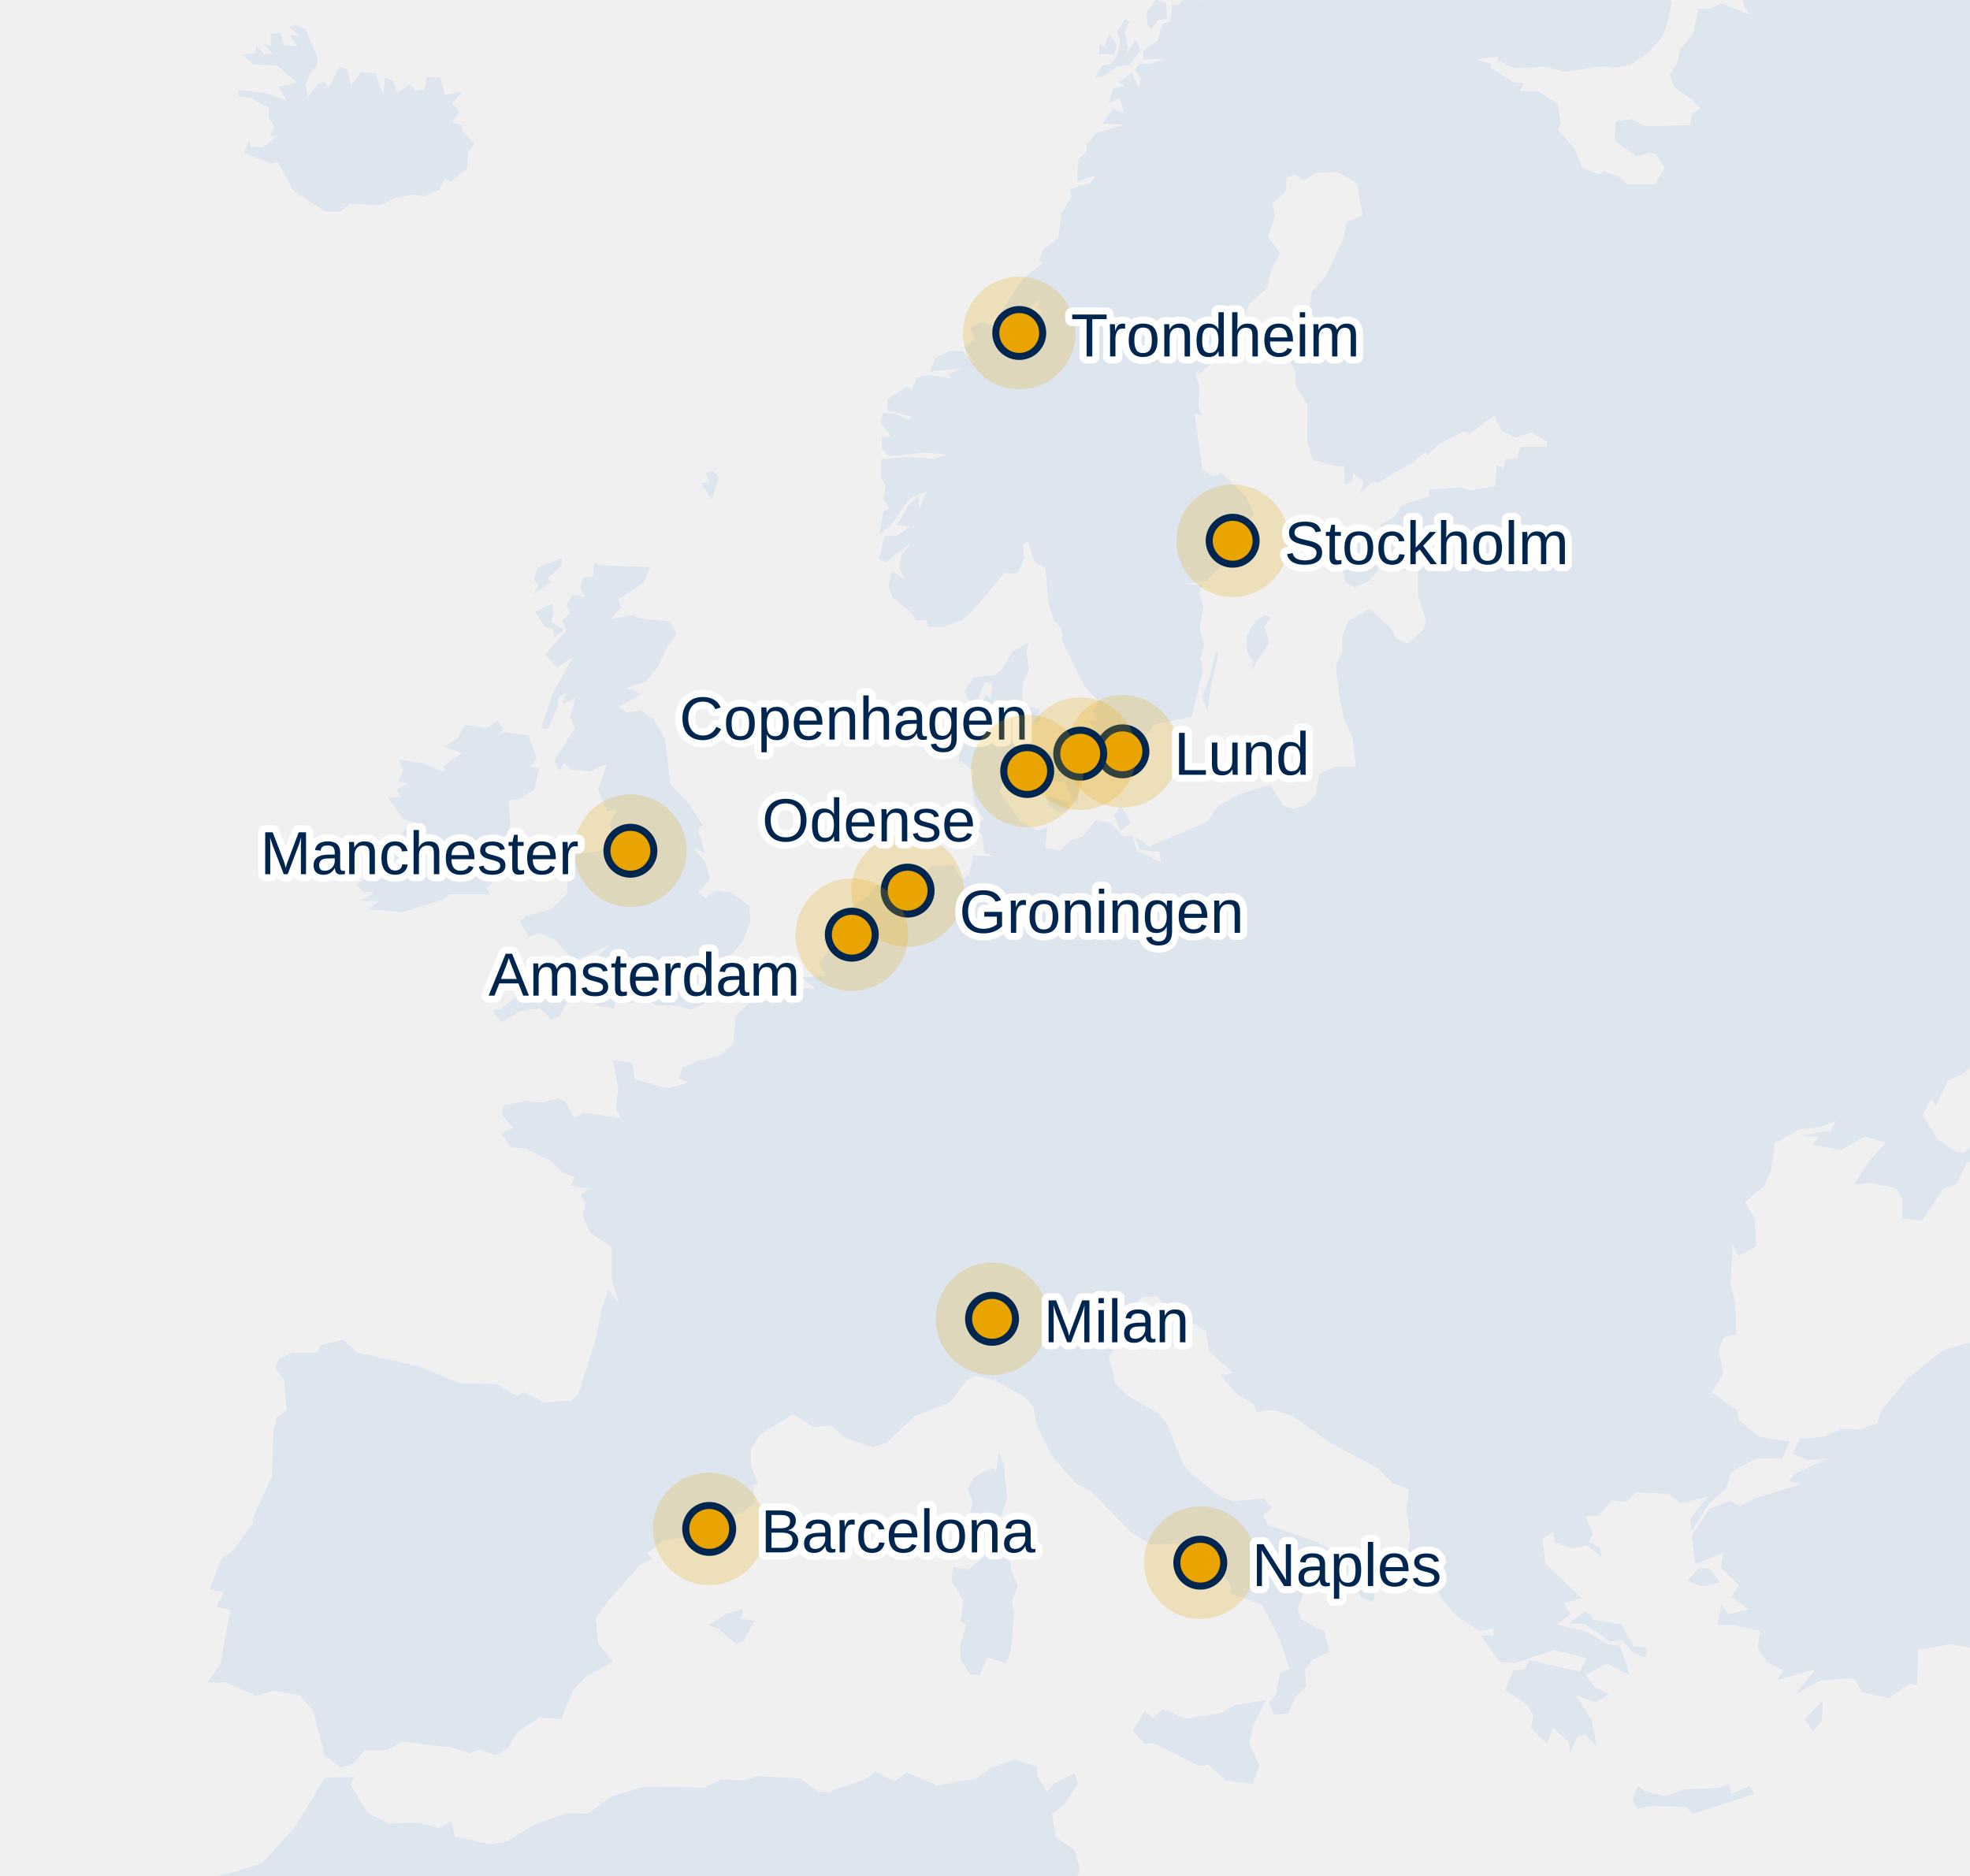
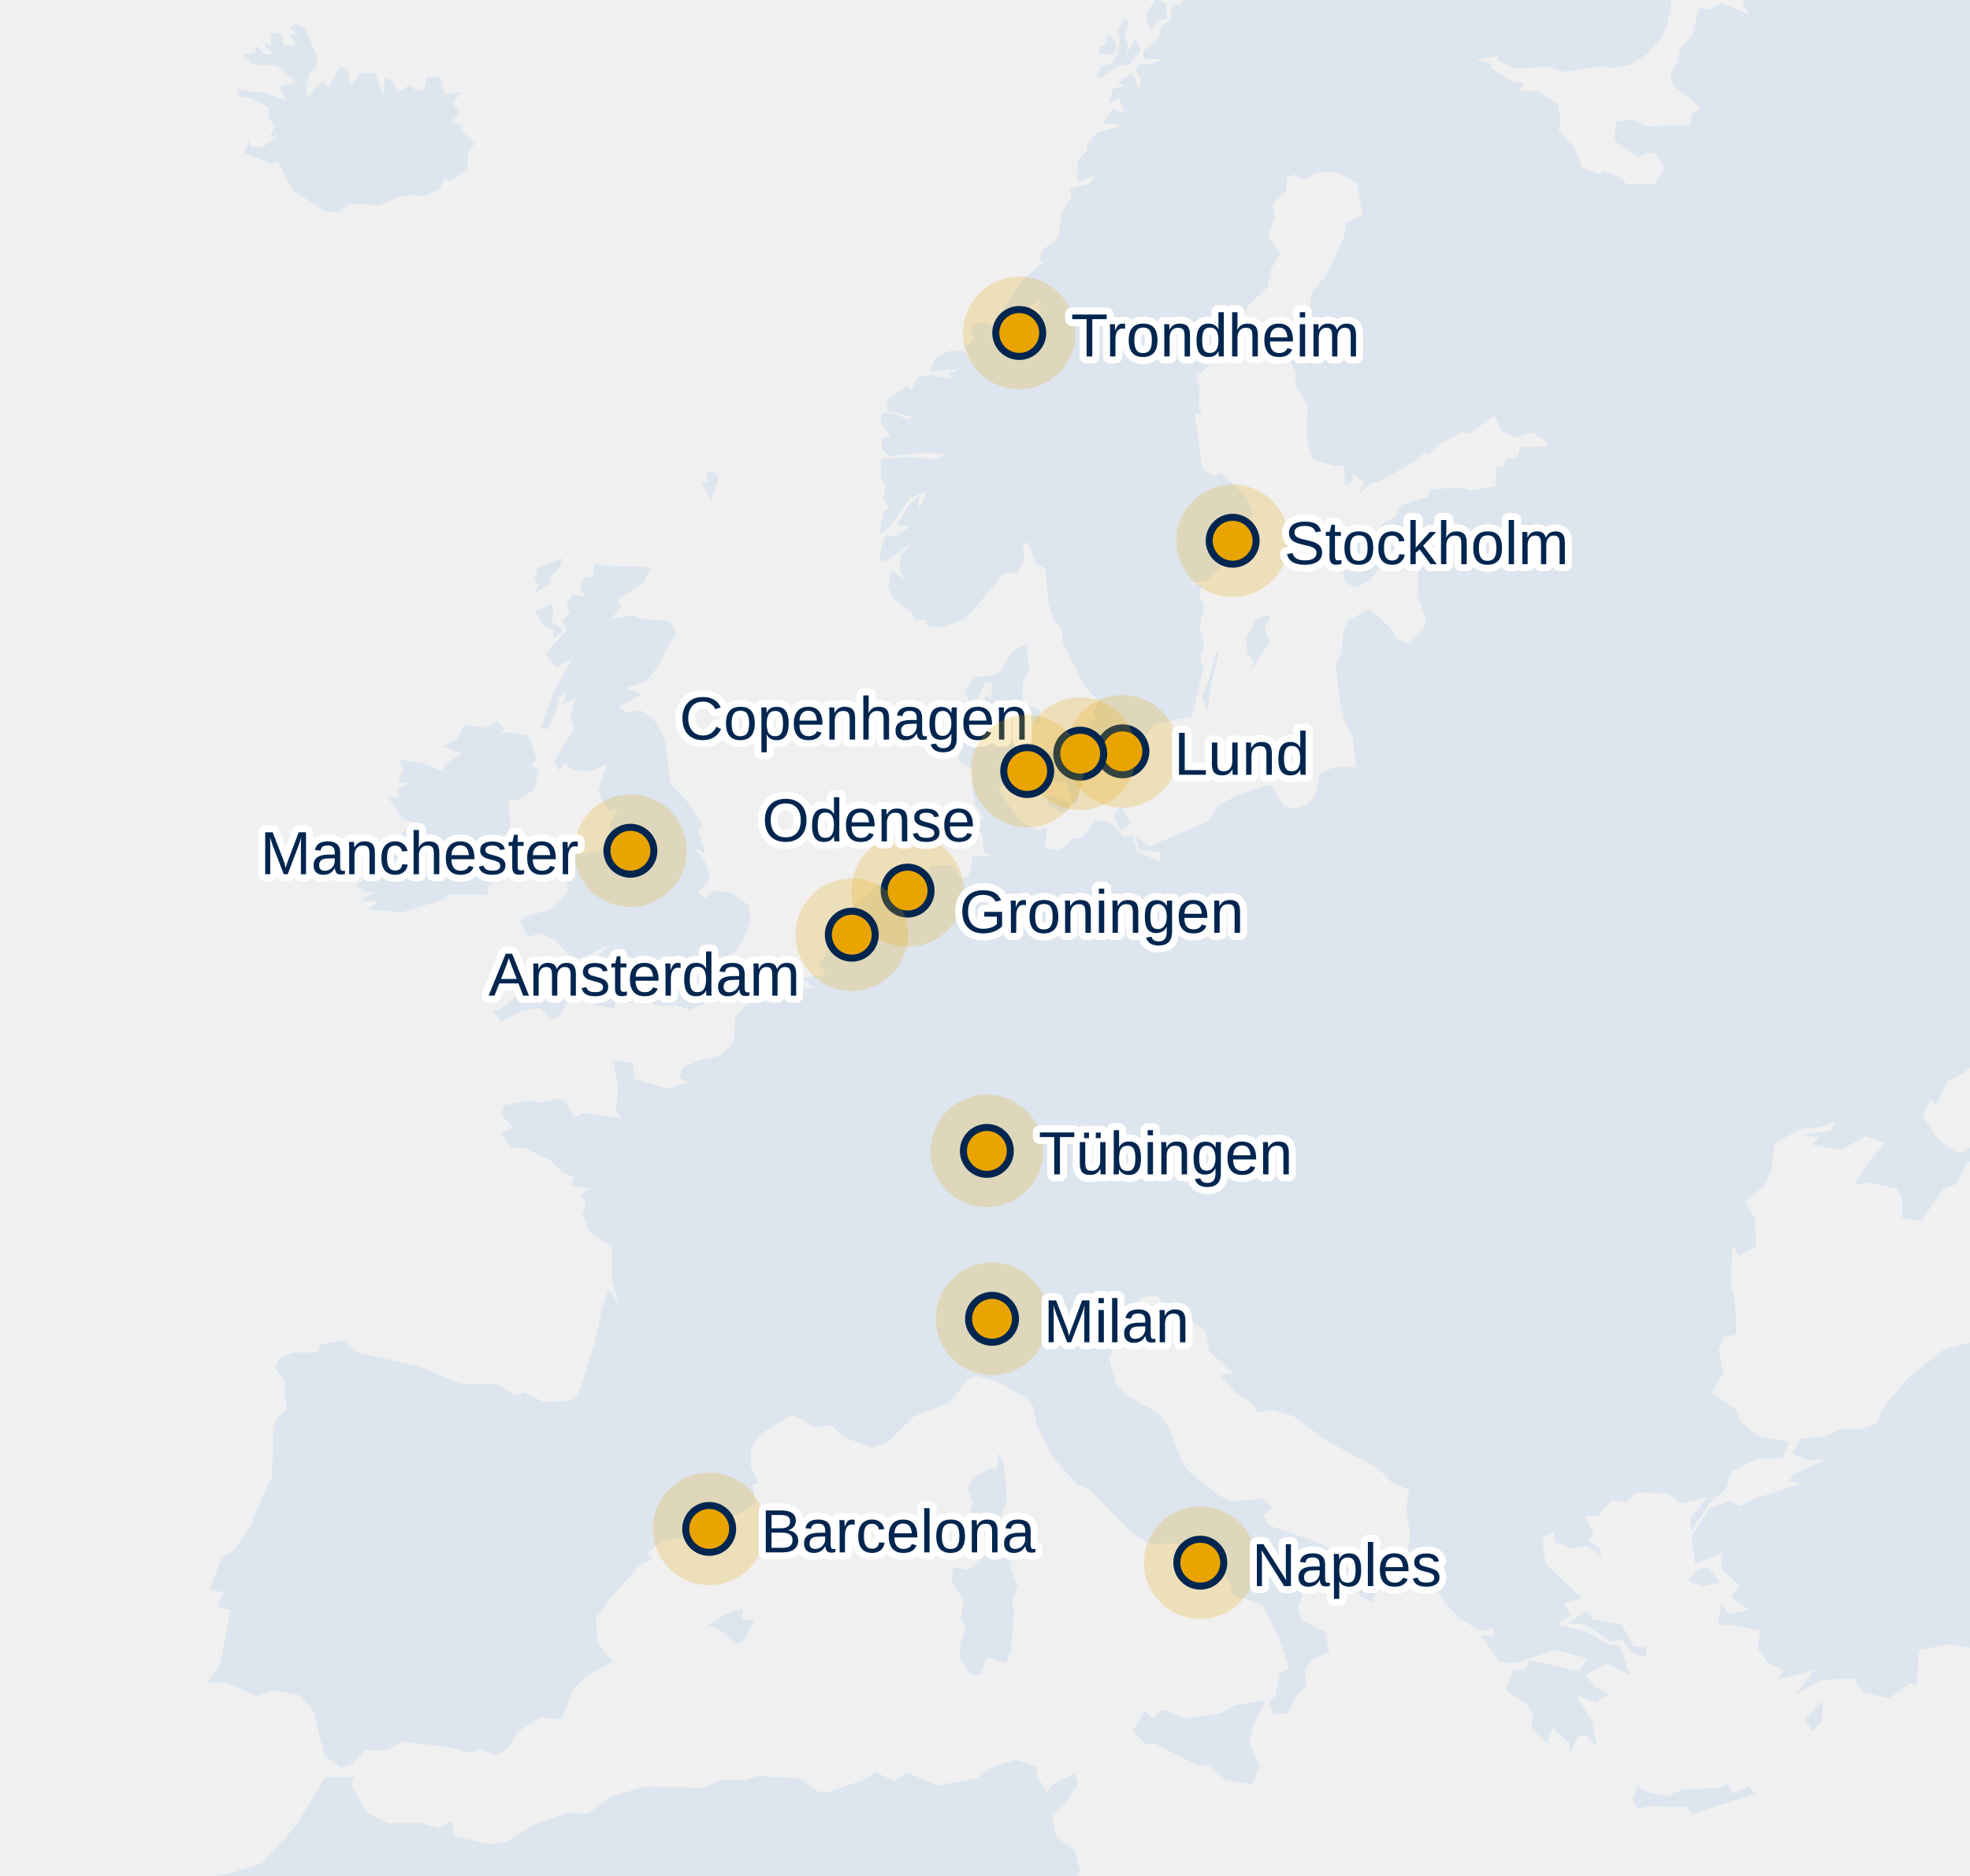
<svg xmlns="http://www.w3.org/2000/svg" class="membermap membermap--europe" viewBox="0 0 420 400" role="img" aria-labelledby="mape-title mape-desc">
  <style>.map-land{fill:#dde5ef}.map-euframe{fill:none;stroke:#002650;stroke-width:1;stroke-dasharray:3 2;opacity:.55}.map-frame{fill:none}.pin-dot{fill:#e9a400;stroke:#002650;stroke-width:1.5}.pin-halo{fill:#e9a400;opacity:.22}.pin-label{font:500 13px "IBM Plex Sans",Arial,sans-serif;fill:#002650;paint-order:stroke;stroke:#fff;stroke-width:3px;stroke-linejoin:round}.membermap--world .pin--eu .pin-dot{r:3.5;stroke-width:1}.membermap--world .pin--eu .pin-halo{opacity:0}</style>
  <rect class="map-frame" x="0.5" y="0.5" width="419" height="399" />
  <path class="map-land" d="M290.5,119.4L294.7,120.3L292,123.8L288.9,125.2L286.9,124.3L286.3,121.6L288.7,121.1ZM350.6,381.9L355.3,383L358.9,381.5L366.3,381.3L368.5,380.3L369.2,382.5L372.9,380.8L374.1,382.5L360.8,386.8L359.6,385.3L351.5,385.1L349.2,385.7L348,383.8L349.2,380.8ZM339,344.3L339.7,345.4L345.7,346.3L348.3,351L351.1,351.3L350.9,353.4L348,352.3L345.8,349.6L343.3,350L337.9,346.3L334.4,346.2L337.9,343.6ZM270.9,131.8L269.6,133.6L270.6,137L266.6,143.2L267.3,141.2L265.9,139.1L265.7,135.8L267.7,132.3L269.8,131.1ZM232.8,159.4L230.7,163.3L232.1,165.3L230,166.6L229.9,171L228.7,171.5L227.2,166.7L224.8,166.6L222.7,160.6L224.8,160.1L225.7,157.8L227.2,158.2L228,160.7L228.2,157.5L230.4,155.6L232.7,156.1ZM220.5,161.9L221.8,165.3L221.6,167.5L219.4,168.5L216.4,167.2L215.5,163.1ZM158.1,345.1L160.8,345.6L158.6,349.8L157,350.6L153.3,347.4L151,346.5L154.9,344.1L158.4,343ZM215.5,334.5L217,338.2L215.7,341.5L216.2,343.6L215.5,352.1L214.4,354.6L210.5,353.4L208.9,357.2L206.8,357L204.8,353.8L204.7,350.6L206,346.5L204.8,345.6L205.4,341.3L202.9,337.1L203.2,334.1L206.3,334.8L212,330.1L215.4,333ZM214,312.2L214.7,319.6L211.6,328.6L208.3,326.3L209,325L206.8,322.3L207.4,320.4L206.3,317.4L207.6,315.1L211.2,313L212.4,313.5L213,309.7ZM269.9,362.5L267.2,367.8L266.3,371.6L268.5,376.5L267.1,380.4L261.3,379.6L257.7,376.3L255.5,376.5L246.1,371.7L244.1,371.8L241.5,369L244.1,364.8L245.7,366.4L247.9,364.5L252.8,366.4L260.3,365.3L263.3,363.6ZM138.1,122.2L137.2,124.3L131.8,127.7L132.4,129.5L130.2,132L134.9,131.2L136.7,131.9L142.8,132.5L144.3,135.2L142.4,137.7L140.3,142.1L137.7,145.3L133.5,146.7L136.9,148L131.9,150.7L133.7,151.9L136.7,151.5L139.3,153.3L141.8,157.6L142.9,167.2L146.5,170.9L149.8,175.9L148.8,176.9L150.4,182L147.8,180.7L150.3,183.7L151.4,187.4L148.9,190.2L150.4,191.5L152.5,189.9L155.9,190.3L159.7,193.1L160,196.5L158.3,200.9L156,203.5L152.2,204.5L153,206.4L150.8,206.8L151.3,208.4L156.4,209.2L156.1,211.4L147.1,215.3L144.2,214.4L140,214.4L135.8,212.3L134.8,213.9L131.1,213.7L130.9,215.1L127.2,214.4L124.2,212.7L121.2,213.2L119.3,216.6L117.6,217.4L115.2,215L111.1,215.5L106.9,217.9L104.9,215.4L106.6,215.2L113.1,210.1L114,207.8L116.8,205.8L124.2,206.9L130.1,201.4L123.4,204.5L121.6,203.9L118.4,200.5L115.1,198.9L112.7,199.8L110.8,196.4L112.3,195.3L117.5,193.9L121,190.4L120.9,185.9L116.8,186.5L121.5,182.4L128.1,181.4L130.4,177.7L130,175.6L131.6,172.6L129.5,172.9L127.5,168.5L129.4,162.9L125.6,164.5L122,164.1L120.2,162.7L119.3,164.4L118.2,162.2L122.5,155.3L121.6,152.8L122.7,148.8L119.9,150.2L120.8,147.6L119,148.7L118.9,150.7L116.7,155.5L115.4,155.2L117.9,147.8L122.1,140.2L118.7,142.3L116.2,139.5L120.9,134.3L119.8,132.4L121.5,130.7L120.8,129.1L122.1,126.8L124.7,127.3L123.7,125.2L124.5,123L126.4,123.1L126.7,120.1L128.7,120.6L138.7,120.9ZM105.6,157.2L107.4,156.1L112.7,156.8L114.4,161.9L113.1,163.3L114.9,163.9L113.9,168.4L110.7,170.4L108.4,170.7L108.8,175.7L108,183.3L105.8,187.5L103.7,189.4L104.4,190.7L95.9,190.7L94.6,191.8L85.7,194.5L78.4,193.9L80.8,192.1L76.8,192.1L80,190.2L77.6,190.2L75.9,188.6L79.5,186.3L76.6,185.6L78.8,184.3L81.1,185.3L80.6,183.3L82.9,182.2L88.9,182.1L81.1,181.4L84.3,179.7L86.7,176.4L89.4,175.8L85.9,174.6L82.6,169.9L85.4,170L84.5,168.3L87.1,167.1L84.9,166.7L85.9,164.2L85.1,162L90,162.7L94.8,164.6L94.6,163.3L98.5,160.6L94.6,159.2L97.6,157.4L99,154.6L103.8,155.2L106,153.7L107.5,155.5ZM46.1,400L48.8,399.5L55.9,397.3L63,389.4L69.3,379L75.6,378.9L74.7,380.5L78.4,386.6L82.9,388.8L89.2,388.6L93.7,389.8L96.2,388.3L97,391.6L104.7,393.3L108.1,392.6L114.2,388.9L120.9,386.6L125.4,386.7L130.3,383.1L137.5,380.9L150.1,381.2L153.8,379.4L158.9,379.6L161.4,378.7L170.5,379.2L174.4,382L176.6,382.1L184.4,379.4L186.6,377.8L190.7,379.8L193.3,377.9L199.8,380.7L208.3,379.2L211.3,376.9L216.4,375.2L221.1,376.7L221.1,378.7L223.2,382.1L224.6,380.4L229.1,378.1L229.8,380.3L226.9,384.8L224.3,386.8L225.1,391.7L229.1,394.5L230.3,399L229.6,400L46.1,400ZM420,351.3L415.6,350.6L409,351.8L408.7,359.3L407.1,359L402.7,362.1L397,360.8L395.2,357.8L388.2,358.3L382.7,361.3L387,356L379,358.2L380.2,356.2L376.8,354.4L374.7,351.4L375.3,347.8L369.8,346.5L366.1,346.5L367.1,342.1L368.4,344.2L372.9,343.2L369.1,340.6L370.8,338.1L366.9,334.3L367.4,331L361.4,333.5L360.7,327.5L364.4,321.7L368.8,320L370.9,321.1L373.9,319.6L384,316.4L381.4,315.8L382.5,314.3L389.7,311L385.4,311.4L382.1,309.9L383.8,306.8L389,306.3L392.4,304.7L396.6,304.8L400.2,303.5L401.2,300.6L406.7,293.9L414.4,287.8L420,286.3L420,351.3ZM420,227.6L418.5,228.9L415.3,230.5L412.7,235.8L411.7,234.2L409.9,237.9L413.1,242.9L417.1,245.7L418.7,245.7L420,244.7L420,247.8L420,247.8L419.5,247.7L417.1,252.5L414.3,253.5L409.7,260.3L405.5,259.7L405.5,255.3L404.3,253.4L398.5,252.2L395.2,252.6L398.8,247.2L402,243.7L397.6,242.3L392.5,245.2L386.4,244.1L387.8,242.4L384,242.1L390.3,241.1L391.4,239L388.1,240.3L383.4,240.9L378.3,243.9L377.6,249.5L376.2,252.8L372,256.3L374.1,259.8L374.4,265.8L370.6,267.8L369.4,265.3L368.9,273.9L369.9,277.4L370.2,284.5L367.5,285.1L366.4,287.9L367.4,292.9L364.9,296.9L370.2,300.6L370.8,302.8L374.9,306.3L381.6,307.4L380,310.9L374.6,311L369.2,313.7L368,317.4L364.4,320.6L360.6,326.5L360.4,323.7L364.2,319.1L358.4,320.6L355.7,318.5L348.9,318.2L346.6,320.3L343.7,319.9L340.8,323.1L338,323.4L339.7,327L338.7,328.7L341.2,330.2L341.4,332L338.4,329.5L335.3,330.2L331.4,328.8L331.2,326.6L328.8,328.1L329.5,333.4L337.2,340.8L333.3,341.8L334.9,344.2L331.9,346.4L338.2,347.9L342.7,350.6L345.4,351L347.5,357.2L342.6,354.7L338,357.1L340,359.7L343,361.2L340.3,363L335.9,361.4L339.4,366.9L340.4,372.4L337.9,369.8L336.4,370.2L334.8,373.6L334.4,371.5L331,368.3L329.9,371.8L326.4,368.5L326.9,365.7L325.4,363.3L320.9,360.4L322.6,356.1L325,356L326.2,354L336.7,356.4L338.4,353.6L331.3,351.8L323,354.6L319.7,354.4L315.7,348.7L318.4,348.8L318.5,347.1L315.6,347.8L310.8,344.8L307.4,340.9L305.6,337.3L302.1,335.8L300.1,330.8L300.7,327.5L299.8,321.9L300.4,317.6L296.8,316.2L293.8,313.1L283.2,307.4L275.6,301.9L271.2,300.6L267.9,301.1L267.4,299.6L263.5,297L260.1,293.2L262.9,292.8L257.8,288.1L257.1,283.8L252.6,281.1L250.2,287.2L247.3,284.2L246.1,279.9L248.1,278L246.8,276.4L243.4,276.6L242.1,278.3L236.2,280.8L235.9,283.2L238.4,286.3L236.4,289.3L237.8,295L240.4,297.6L247.3,301.6L249,304.1L252.2,312.1L253.8,314.1L260,319L262.7,320.1L269.4,319.5L271.2,321.4L269.3,323.2L270.4,325.2L280.2,328.6L288.1,332.4L291.8,335.3L293.5,338.2L292.7,341.6L290.2,340.5L287.8,336.8L284.4,336.8L281.6,335L279.4,335.7L276.6,343L277.5,345.4L282.4,347.9L283.4,352.2L279.8,353.9L278.2,356L278.5,359.6L276.3,361.6L274.6,365.3L271.5,365.6L270.5,363L272,361.4L272.9,356.6L274.9,355.9L272.7,349.2L269.1,342.2L262.3,339.8L262.5,338.2L260.4,335L256.7,336.1L257.6,334.5L254.5,333.6L250.9,329.1L245.4,329.3L241.3,326.9L232.4,317.8L229.4,316.3L224.3,310.5L221,303.8L220.3,299.9L218.6,298L212.4,294.5L208.1,293.3L206.3,294.2L202.4,299.1L194.9,302L189.1,307.6L185.9,308.6L180,306.5L177.3,303.9L173.6,304.3L169,301.6L162.1,305.8L160.1,308.9L160.1,312.7L161.7,316.3L160.5,316.6L160.9,320.3L158.7,322.2L152.4,325.1L150.3,327L141,328.7L137.9,331.2L139.3,332.5L136.6,333.5L129.8,341.2L127,345.1L127.5,350.4L130.7,354.3L125,357.4L122.2,360.3L119.7,366.6L115.1,366.2L110.3,369.3L108.5,372.4L105.9,374.3L102.2,373L100.3,373.8L96,372.6L85.7,371.3L82.5,373.2L77.7,373.2L75.3,376.1L72.6,376.9L69.2,374.3L66.8,364.8L63.8,361.4L58.2,360.5L54.7,361.6L48.1,358.7L44.2,358.8L47,354.8L49.1,343.3L46.2,342.6L47.7,339.5L44.7,338.9L47.2,332.3L49.8,330.5L54,324.7L53.8,323.9L58,314.8L58.3,305.3L59,302.2L61.1,300.7L60.6,294.3L58.6,291.7L59.6,289.6L62.5,288.4L67.8,288.4L68.2,286.8L73.1,285.7L76.2,288.4L89.2,291.3L98.1,295L105.8,295.1L110.2,297.6L111.7,296.8L115.9,299L121.9,298.6L123.3,297.3L126.9,286L128.3,279.2L129.7,275L131.9,277.8L130.4,272.6L130.4,265.9L125.8,262.8L124.2,259.1L124.9,256.5L123.7,254.8L125.7,253.4L121.6,252.8L122.5,251L120,250.1L117.4,247.5L112.1,244.9L108.9,244.6L106.7,241.6L109.5,240.5L107,237.8L107.4,235.7L112.6,234.7L115.2,235.1L119,234.2L120.6,235L122.4,238.3L124.5,237.3L132.4,238.4L131.3,236.5L131.8,231.8L130.6,226L134.9,226.6L135.3,230.1L142.3,232.1L146.8,230.8L144.8,229.9L145.5,227.7L148.8,226.2L153.5,225.1L156.4,222.4L156.8,216.7L159.5,214L163.4,213.4L169.1,210.5L173.8,210.8L170.9,208.4L176.1,208L174.6,205.5L178.7,199.9L180.4,194.1L185.2,191L186.5,189L190.1,187.5L195.3,187.3L196.2,188.7L198.5,184.6L203.3,184.5L204.9,187.4L206.6,186.6L207.5,182.4L212.1,182.6L209.8,181.8L209.4,177.9L207.7,176.3L209.7,174.6L207.9,171.6L207.2,167.6L207.5,164.3L204.4,162.1L204.9,157.6L204.4,155.8L204.8,150.3L207.9,151.6L210.4,148.1L211.2,149.2L211.6,145.6L209.9,145.5L208.6,148.9L206.7,149.6L205.6,147.4L207.7,144.4L211.8,144L213.4,143L215.9,138.9L219.3,137L218.8,139L219.4,142.8L218,145.7L218,150.1L221.6,151.2L221.7,153.8L218.3,154.9L217.5,159L213.8,163.4L214.3,166L213,168.7L217.5,175.1L221.4,177.1L223.3,176.3L222.8,180.8L226,181.3L228.6,178.9L230.7,178.5L233.6,174.9L236.6,175.4L239.5,178.4L241.4,178.1L242.5,181.6L247.5,183.8L247.2,181.6L242.9,181.3L242,178.4L245,180.5L257.5,175.2L259.6,171.9L264,169.4L270.8,167.3L273.6,171.8L275.8,172.5L278.5,171.6L280.5,169.5L281.3,164.9L284.7,163.5L289.1,163.5L288.4,157.4L286.6,153.5L285.5,148.3L284.8,141.8L286.1,139.2L286.2,135.6L287.4,132.4L292,129.8L296.4,133.8L297.8,136.3L300.2,137.2L303.6,134.1L304,132.2L302.3,127.1L302.3,120.3L300.1,121.8L297.8,121.1L296.1,118.9L294.6,115.1L294.3,111.9L297.5,110.1L298.8,107.7L304.7,105.8L304.7,104.4L311.3,103.9L313.5,104.6L318.8,103.7L319.1,99.2L320.5,99.9L321,97.9L323.5,97.5L324.1,95.3L329.8,95.2L329.8,94.2L326.6,92.2L323,93.3L320.1,91.8L318.5,88.6L313.4,92.5L312,92L306.6,94.8L304.5,97L303.8,96.4L301.4,98.5L293.9,102.8L292.4,102.9L289.9,105.2L290.8,102.8L288.5,100.9L288.4,102.6L286.7,103.4L286.6,99.3L284.7,99.4L279.8,98L278.7,93.8L278.8,86.4L276.2,82.2L276.2,79.4L274.2,75.1L274.3,73.1L276.3,69.9L275.4,68.1L279.2,66.3L279.6,62.3L282.7,58.8L286.4,50.8L287.1,47.4L290.5,45.9L289.3,39L285,36.7L280.6,36.8L278,38.4L276,37.2L274.3,37.9L274.2,40.7L271.3,43.4L271.8,46.1L270.3,50.4L272.9,54L270.9,57.6L270.2,61.3L266.3,64.9L265.5,66.7L263.6,66.8L262.3,69.7L260.2,70.7L259.9,74L257,75.1L258,77.7L255.8,79.7L254.8,79.1L255.8,83L255.5,86.5L256.2,88.5L254.7,88.2L256.3,100L258.8,101.6L260.4,100.8L265.8,106.1L267.3,109.7L263.5,114.1L265.2,114.1L264.3,117.7L259.9,121.2L257.3,123.8L252.8,124.5L256.3,124.8L255.6,126.6L256.6,129.1L255.8,133.9L256.7,137.5L255.9,140.3L256.5,142.6L254.1,152.8L246.1,154.5L243.2,158.3L244.3,161.8L243.3,163.4L240.9,163.2L237.9,164.3L235,163.7L235.1,159.1L232.1,153.5L234,153.7L233,151.7L234.3,149.6L231.2,146.3L226.6,137L226.3,134L224.7,132.4L223.5,128.2L222.9,121.2L220.7,120L219.1,115.4L218.1,116.2L218.4,119L216.9,122.2L214.1,122.2L207.1,130.5L205,132.3L200.7,133.7L198,133.6L197.4,132.2L195.3,132.3L194.3,130.6L190.4,127.5L189.4,125L190.1,121.7L192.9,123.5L191.7,121.2L192.2,118.5L194.2,115.8L188.7,119.9L187.4,119.1L188.6,114.3L191.3,114.2L194,112.3L191.2,111.9L193.7,107.7L195.9,105.7L195.9,108.7L197.6,104.7L193.9,106.3L189.8,112.2L187.5,114L188.3,109.1L189.6,108.4L188.3,106.5L188.8,103.5L187.8,101.9L187.8,98L193.3,97.4L199.1,97.9L201.9,96.9L197,96.5L189.6,97.3L188,95.6L188,93.4L189.9,93L187.7,90.2L188.2,88L190.8,88.2L193.7,89.6L194.4,88.9L189.2,87.5L189.2,85.1L193.4,82.4L194.3,83.2L195.5,80.5L198,80L203,80.7L202.2,79.7L204.9,78.6L198.2,79.2L199.5,76.3L202.5,74.8L205.3,74.9L208,77.7L205.6,74.1L207.8,72.4L206.9,69.8L209.2,68.6L211.7,69.4L213.6,68.8L215.1,71.4L219.1,70.6L218.9,68.7L222.2,66.5L221.2,65.5L221.8,63.8L219.8,65.3L220,67L216.9,69.4L214.8,70L213.2,66.8L217.9,59.7L222.6,55.8L221.5,55.7L222.4,53.2L225.6,50.8L226.3,45.6L228.4,41.9L228.2,40.2L232.4,39.1L233.7,37.4L229.7,38.7L229.8,34.1L231.7,32.2L231.7,30.9L233.7,28.4L239.7,26.6L235.1,26.3L237.3,23.1L239.7,24.3L238.7,20.9L236.3,22.1L237.3,18.9L239.8,18.3L238.4,17.5L241.4,15.5L242.8,19.1L243.2,16.8L242,14.8L242.9,13.6L245,13.7L248,12.6L243.7,12.6L243.8,10.8L246.8,8.6L247.8,5.2L249.5,4.4L249.9,0.8L251.3,1.1L252.3,0L255.6,0L255.6,0L255.7,0.6L255.8,0L356.2,0L356.2,0L356.4,0.7L355.2,5.9L354.1,8.2L351.3,11.4L347.6,13.8L343.9,14.5L342,14.1L333.4,15.3L329.5,14.2L323,14.6L319.3,12.9L319.4,12L314.6,12.7L317.8,13.6L317.9,14.5L322.6,17.5L324.9,17.8L324,19.4L327.8,19.4L332.2,22.2L332.7,26.2L332.2,27.8L335.6,31.5L337.5,35.9L341.1,37.2L341.9,36.5L345.1,37.7L346.9,39.3L352.8,39.3L354.9,35.8L353.1,32.9L351.7,32.5L349.1,33.4L344.2,30L344.5,25.9L347.8,25.4L350.9,26.9L360.3,26.7L360.8,24.1L362.6,23.2L360.8,21.3L357,18.6L356,16L357.6,13.4L358.2,10.5L360.9,7.3L362.2,1.8L364.3,2L367,0.7L372.8,3L371.6,0.7L371.6,0L420,0ZM94.8,20.2L98.5,19.6L96.4,22L97.9,23.7L96.4,26.1L98.5,26.7L98.5,27.9L101.2,30.7L99.8,32.2L99.6,36L96,38.7L94.9,38L93.6,40.5L90.3,41.8L87.9,41.5L84.6,42.1L80.9,43.8L74.6,43.4L72.4,45.2L69.3,45.1L62.5,40.6L59.2,34.5L57.9,34.9L52.1,32.7L53,29.9L53.5,31.3L56,31.4L59.4,28.8L57.6,29.1L58.5,27L57.3,25.1L57.4,23L53.5,20.9L50.8,20.5L50.7,19.1L56.8,19.9L61.2,21.5L59.4,18.5L63.2,17.5L59.1,14L53.9,13.7L51.8,11.6L54.4,11.4L54.6,9.7L56.4,11.6L58.2,11.5L56.3,9.4L57.8,9.7L57.7,7.3L59.8,6.9L60.5,9.6L63.4,9.9L61.8,7.4L64,7.8L61.7,5.8L63.1,5.2L65.1,6.2L67.7,12.3L67.5,14.1L66.1,15.6L65.2,18.1L65.6,20.7L67.8,18L69.1,17.4L70,18.8L72.4,14.2L74,14.6L74.8,18.2L76.9,15.5L80,15.6L81.7,20.3L82.1,16.5L83.8,17.3L84.7,19.8L87.5,18L88.6,19.3L90.4,19.1L91.1,16.4L93.9,16.5ZM291.8,116.7L289.9,118.7L288.8,116.9L286.6,116.3L289.4,114.2L291.4,114.9ZM386.5,369.1L384.7,366.7L388.6,362.6L388.4,367ZM364.4,334.4L366.7,337.4L363,338.3L359.8,337L362.2,334.4ZM152,100.4L153.3,101.7L151.7,106.6L149.6,103.1L151.3,102.7L150.5,100.9ZM119.7,120.6L116.9,123.3L117.5,124.2L113.7,126.7L114.8,124.8L113.8,123.6L114.6,121.1L119.8,119ZM118,130.5L117.6,132.7L120.2,134.3L118.1,136L117.9,134.1L116.2,133.7L114.1,130.4L117.7,128.7ZM257.4,151.7L256.3,148.5L257.9,144.4L259.2,139.1L259.8,139.3L258.3,145.5ZM241.1,175.5L238.9,177.2L237.5,173.8L239,171.9ZM225.4,170.2L227.9,171.1L228.1,172.6L226.1,173.3L223.3,171.7L223.4,169.7ZM246.6,0L248.6,0.7L248.8,4L246.8,4.3L245.5,6.3L244.6,5.1L244.5,2.7L246.3,0L246.6,0ZM250.2,0L249.7,0.2L249.7,0L250.2,0ZM239.9,11.9L242.1,8.3L243.2,10.8L240.8,13.8L238.2,14.1L235.2,16.3L233.6,16.5L234.9,14.1L237.1,13.5L238.3,11.5L238.8,8.6L238.2,6.8L239.8,4.1L240.8,4.6L239.7,6.9L240.5,10ZM237.1,8L238.1,9.7L237.5,11.5L234.4,11.6L234.4,9.5L235.5,9.8L236.4,7.4Z" />
  <g class="map-pins">
    <g class="pin" data-city="Manchester" data-country="United Kingdom" data-inst="The University of Manchester" tabindex="0" transform="translate(134.4,181.4)" aria-label="Manchester, United Kingdom: The University of Manchester">
      <g class="pin-g">
        <circle class="pin-halo" r="12" />
        <circle class="pin-dot" r="5" />
      </g>
      <text class="pin-label" x="-11" y="5" text-anchor="end">Manchester</text>
    </g>
    <g class="pin" data-city="Groningen" data-country="Netherlands" data-inst="University Medical Center Groningen" tabindex="0" transform="translate(193.5,189.9)" aria-label="Groningen, Netherlands: University Medical Center Groningen">
      <g class="pin-g">
        <circle class="pin-halo" r="12" />
        <circle class="pin-dot" r="5" />
      </g>
      <text class="pin-label" x="11" y="9" text-anchor="start">Groningen</text>
    </g>
    <g class="pin" data-city="Amsterdam" data-country="Netherlands" data-inst="Netherlands Cancer Institute" tabindex="0" transform="translate(181.6,199.3)" aria-label="Amsterdam, Netherlands: Netherlands Cancer Institute">
      <g class="pin-g">
        <circle class="pin-halo" r="12" />
        <circle class="pin-dot" r="5" />
      </g>
      <text class="pin-label" x="-11" y="13" text-anchor="end">Amsterdam</text>
+     </g>
+     <g class="pin" data-city="Tübingen" data-country="Germany" data-inst="University Hospital Tübingen" tabindex="0" transform="translate(210.4,245.4)" aria-label="Tübingen, Germany: University Hospital Tübingen">
+       <g class="pin-g">
+         <circle class="pin-halo" r="12" />
+         <circle class="pin-dot" r="5" />
+       </g>
+       <text class="pin-label" x="11" y="5" text-anchor="start">Tübingen</text>
    </g>
    <g class="pin" data-city="Milan" data-country="Italy" data-inst="IRCCS Ospedale San Raffaele|Fondazione IRCCS Istituto Nazionale dei Tumori" tabindex="0" transform="translate(211.5,281.2)" aria-label="Milan, Italy: IRCCS Ospedale San Raffaele; Fondazione IRCCS Istituto Nazionale dei Tumori">
      <g class="pin-g">
        <circle class="pin-halo" r="12" />
        <circle class="pin-dot" r="5" />
      </g>
      <text class="pin-label" x="11" y="5" text-anchor="start">Milan</text>
    </g>
    <g class="pin" data-city="Naples" data-country="Italy" data-inst="CNR Institute of Biostructures and Bioimaging" tabindex="0" transform="translate(255.9,333.2)" aria-label="Naples, Italy: CNR Institute of Biostructures and Bioimaging">
      <g class="pin-g">
        <circle class="pin-halo" r="12" />
        <circle class="pin-dot" r="5" />
      </g>
      <text class="pin-label" x="11" y="5" text-anchor="start">Naples</text>
    </g>
    <g class="pin" data-city="Barcelona" data-country="Spain" data-inst="Vall d’Hebron Institute of Oncology" tabindex="0" transform="translate(151.2,326)" aria-label="Barcelona, Spain: Vall d’Hebron Institute of Oncology">
      <g class="pin-g">
        <circle class="pin-halo" r="12" />
        <circle class="pin-dot" r="5" />
      </g>
      <text class="pin-label" x="11" y="5" text-anchor="start">Barcelona</text>
    </g>
    <g class="pin" data-city="Lund" data-country="Sweden" data-inst="Lund University" tabindex="0" transform="translate(239.3,160.2)" aria-label="Lund, Sweden: Lund University">
      <g class="pin-g">
        <circle class="pin-halo" r="12" />
        <circle class="pin-dot" r="5" />
      </g>
      <text class="pin-label" x="11" y="5" text-anchor="start">Lund</text>
    </g>
    <g class="pin" data-city="Stockholm" data-country="Sweden" data-inst="Karolinska Institutet" tabindex="0" transform="translate(262.8,115.3)" aria-label="Stockholm, Sweden: Karolinska Institutet">
      <g class="pin-g">
        <circle class="pin-halo" r="12" />
        <circle class="pin-dot" r="5" />
      </g>
      <text class="pin-label" x="11" y="5" text-anchor="start">Stockholm</text>
    </g>
    <g class="pin" data-city="Copenhagen" data-country="Denmark" data-inst="Rigshospitalet and DTU Health Tech" tabindex="0" transform="translate(230.3,160.7)" aria-label="Copenhagen, Denmark: Rigshospitalet and DTU Health Tech">
      <g class="pin-g">
        <circle class="pin-halo" r="12" />
        <circle class="pin-dot" r="5" />
      </g>
      <text class="pin-label" x="-11" y="-3" text-anchor="end">Copenhagen</text>
    </g>
    <g class="pin" data-city="Odense" data-country="Denmark" data-inst="Odense University Hospital" tabindex="0" transform="translate(219,164.4)" aria-label="Odense, Denmark: Odense University Hospital">
      <g class="pin-g">
        <circle class="pin-halo" r="12" />
        <circle class="pin-dot" r="5" />
      </g>
      <text class="pin-label" x="-11" y="15" text-anchor="end">Odense</text>
    </g>
    <g class="pin" data-city="Trondheim" data-country="Norway" data-inst="Norwegian University of Science and Technology" tabindex="0" transform="translate(217.3,71)" aria-label="Trondheim, Norway: Norwegian University of Science and Technology">
      <g class="pin-g">
        <circle class="pin-halo" r="12" />
        <circle class="pin-dot" r="5" />
      </g>
      <text class="pin-label" x="11" y="5" text-anchor="start">Trondheim</text>
    </g>
  </g>
</svg>
